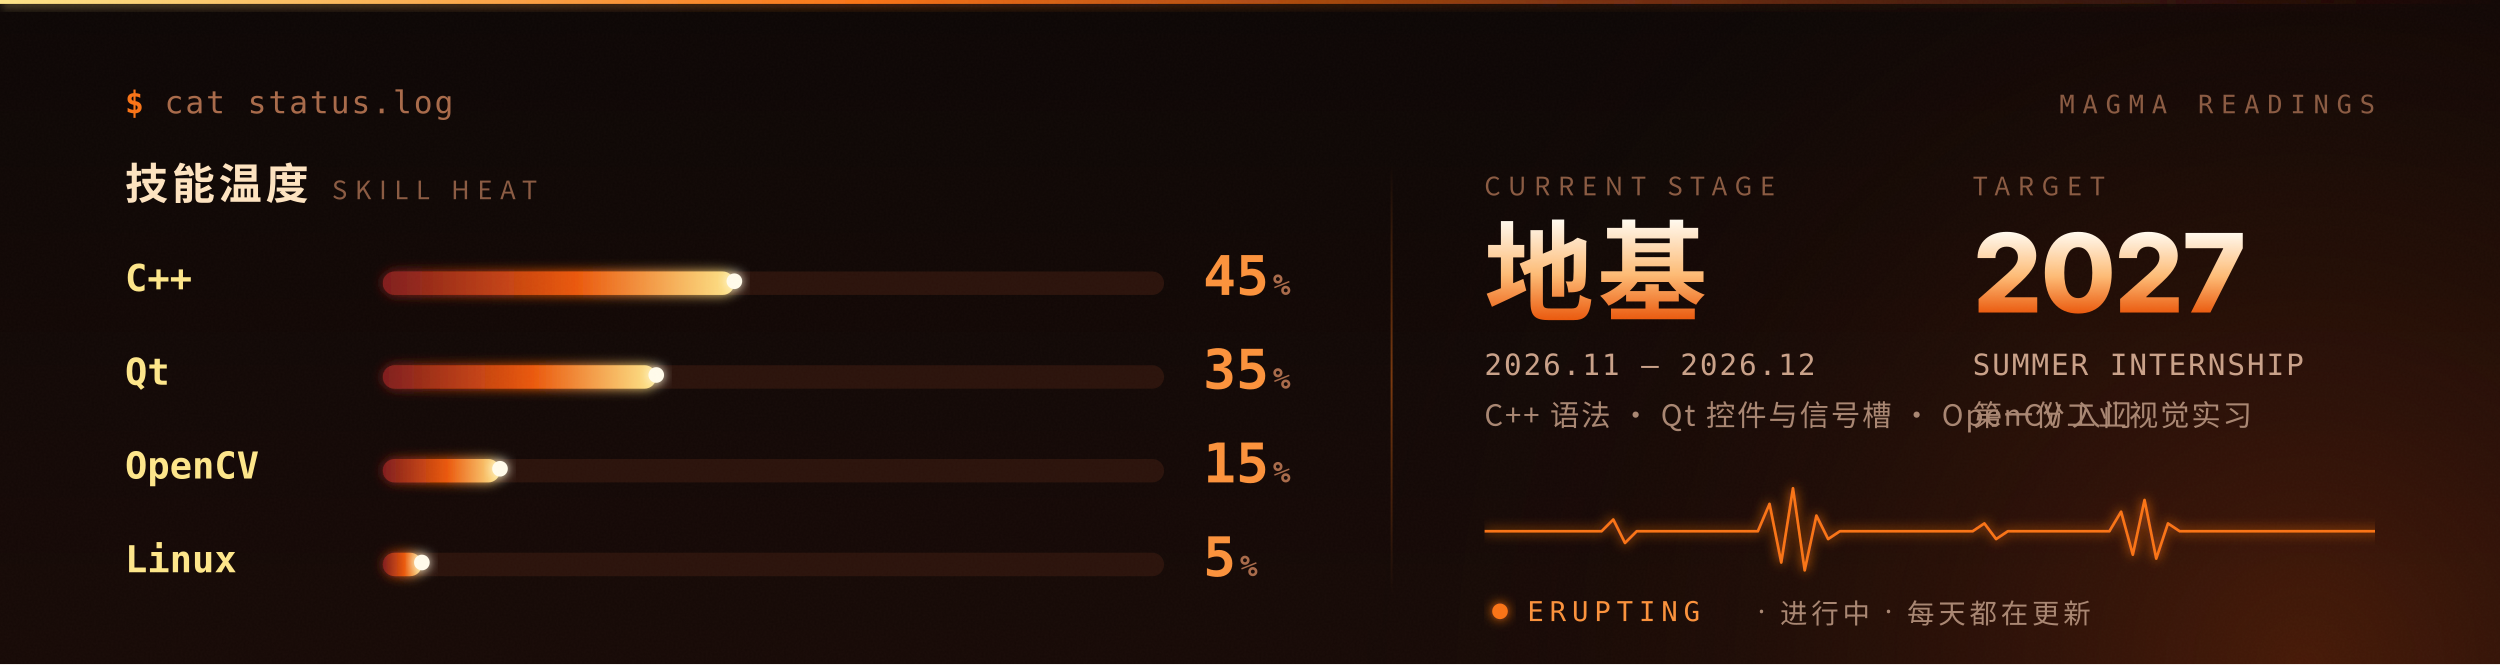
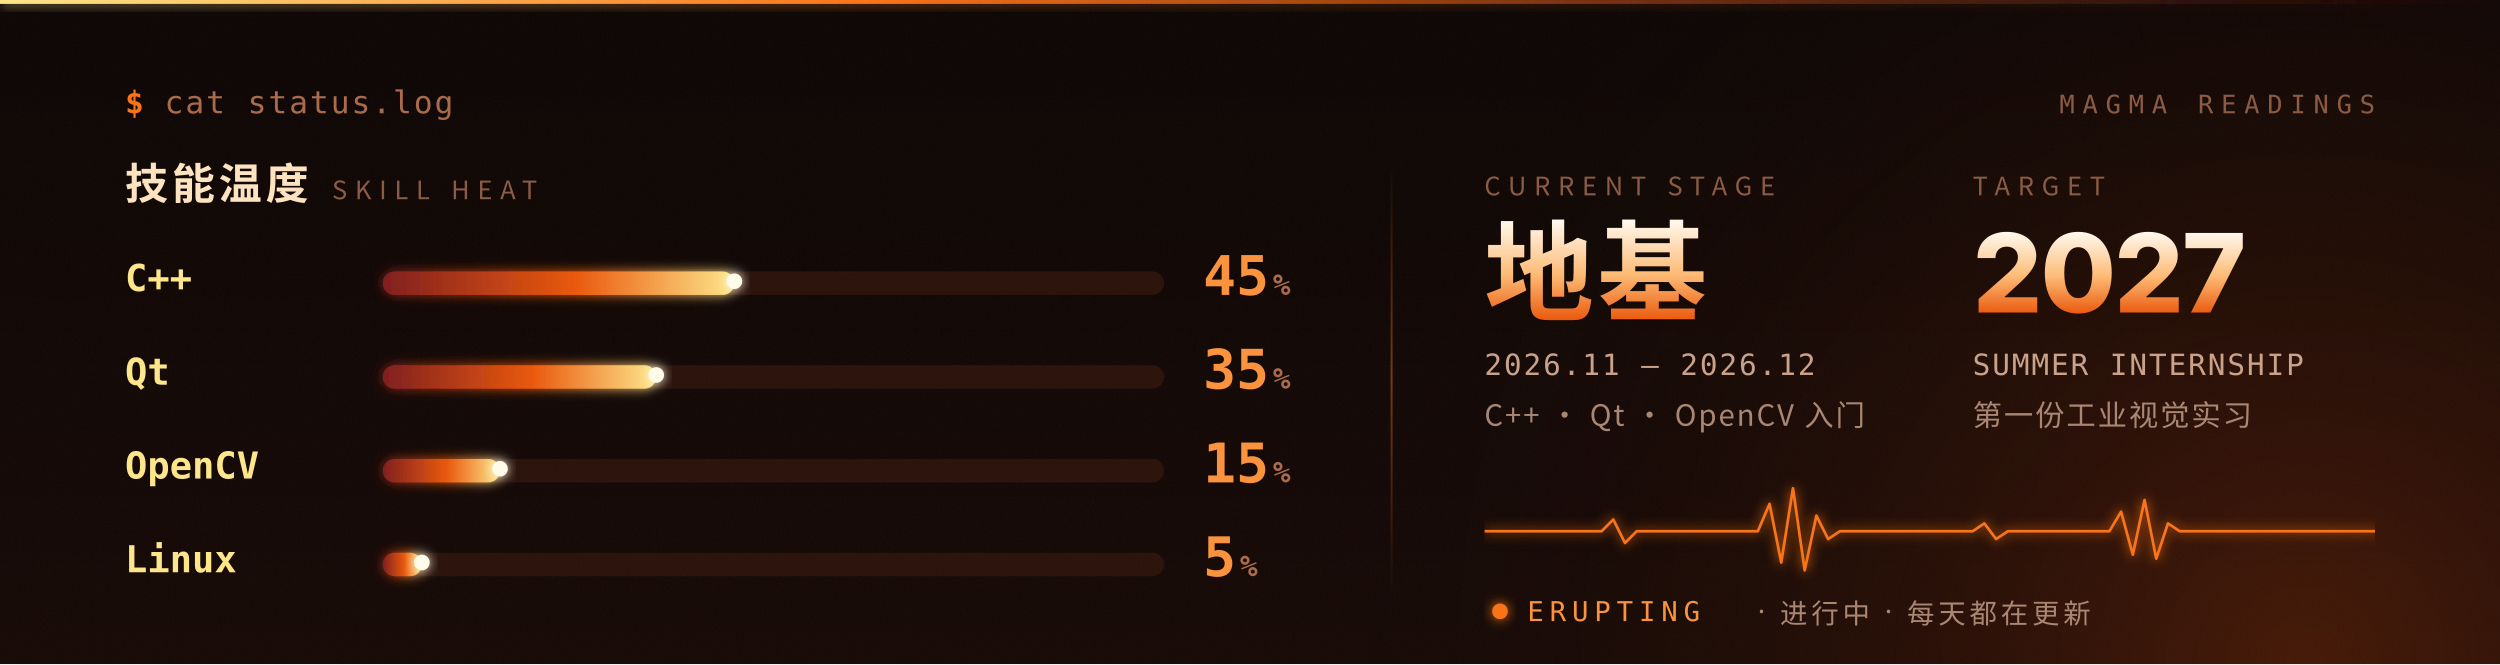
<svg xmlns="http://www.w3.org/2000/svg" viewBox="0 0 1280 340" width="1280" height="340" role="img" aria-label="技能温度与当前状态">
  <defs>
    <linearGradient id="bg" x1="0" y1="0" x2="0" y2="1">
      <stop offset="0%" stop-color="#0c0605" />
      <stop offset="100%" stop-color="#160906" />
    </linearGradient>
    <radialGradient id="warm" cx="1180" cy="340" r="520" gradientUnits="userSpaceOnUse">
      <stop offset="0%" stop-color="#c2410c" stop-opacity="0.28" />
      <stop offset="100%" stop-color="#000" stop-opacity="0" />
    </radialGradient>
    <linearGradient id="edge" x1="0" y1="0" x2="1" y2="0">
      <stop offset="0%" stop-color="#fde68a" />
      <stop offset="35%" stop-color="#f97316" />
      <stop offset="100%" stop-color="#7f1d1d" stop-opacity="0" />
    </linearGradient>
    <linearGradient id="magma" x1="0" y1="0" x2="1" y2="0">
      <stop offset="0%" stop-color="#7f1d1d" />
      <stop offset="55%" stop-color="#ea580c" />
      <stop offset="100%" stop-color="#fde68a" />
    </linearGradient>
    <linearGradient id="big" x1="0" y1="0" x2="0" y2="1">
      <stop offset="0%" stop-color="#fffaf0" />
      <stop offset="55%" stop-color="#fdba74" />
      <stop offset="100%" stop-color="#ea580c" />
    </linearGradient>
    <linearGradient id="rule" x1="0" y1="0" x2="0" y2="1">
      <stop offset="0%" stop-color="#f97316" stop-opacity="0" />
      <stop offset="50%" stop-color="#f97316" stop-opacity="0.45" />
      <stop offset="100%" stop-color="#f97316" stop-opacity="0" />
    </linearGradient>
    <filter id="glow" x="-50%" y="-200%" width="200%" height="500%">
      <feGaussianBlur stdDeviation="3" result="b" />
      <feMerge>
        <feMergeNode in="b" />
        <feMergeNode in="SourceGraphic" />
      </feMerge>
    </filter>
    <filter id="grain">
      <feTurbulence type="fractalNoise" baseFrequency="0.9" numOctaves="2" seed="4" stitchTiles="stitch" />
      <feColorMatrix values="0 0 0 0 1  0 0 0 0 0.7  0 0 0 0 0.5  0 0 0 0.5 0" />
    </filter>
    <clipPath id="seismo">
      <rect x="760" y="244" width="456" height="56" />
    </clipPath>
  </defs>
  <rect width="1280" height="340" fill="url(#bg)" />
  <rect width="1280" height="340" fill="url(#warm)" />
  <rect width="1280" height="2" fill="url(#edge)" filter="url(#glow)" />
  <g font-family="'JetBrains Mono','Cascadia Code','Consolas',monospace">
    <text x="64" y="58" font-size="16" letter-spacing="1" fill="#a86a4a">
      <tspan fill="#f97316" font-weight="700">$</tspan> cat status.log</text>
    <text x="1216" y="58" font-size="13" letter-spacing="4" fill="#8a5a42" text-anchor="end">MAGMA READINGS</text>
  </g>
  <g font-family="'PingFang SC','Microsoft YaHei','Noto Sans CJK SC',sans-serif">
    <text x="64" y="102" font-size="22" font-weight="700" fill="#fde3c0" letter-spacing="2">技能温度</text>
    <text x="170" y="102" font-size="13" fill="#8a5a42" letter-spacing="4">SKILL HEAT</text>
  </g>
  <g font-family="'JetBrains Mono','Cascadia Code','Consolas',monospace">
    <text x="64" y="149" font-size="19" font-weight="600" fill="#fde68a">C++</text>
    <rect x="196" y="139" width="400" height="12" rx="6" fill="#2a120b" />
    <rect x="196" y="139" width="180" height="12" rx="6" fill="url(#magma)" filter="url(#glow)">
      <animate attributeName="width" values="0;180" dur="1.6s" calcMode="spline" keySplines="0.2 0.8 0.2 1" fill="freeze" />
    </rect>
    <circle cx="376" cy="144" r="4" fill="#fffbeb" filter="url(#glow)">
      <animate attributeName="cx" values="196;376" dur="1.6s" calcMode="spline" keySplines="0.2 0.8 0.2 1" fill="freeze" />
      <animate attributeName="r" values="3.4;5;3.4" dur="1.8s" begin="1.6s" repeatCount="indefinite" />
    </circle>
    <text x="616" y="151" font-size="28" font-weight="700" fill="#fb923c">45<tspan font-size="15" fill="#a86a4a" dx="2">%</tspan>
    </text>
    <text x="64" y="197" font-size="19" font-weight="600" fill="#fde68a">Qt</text>
    <rect x="196" y="187" width="400" height="12" rx="6" fill="#2a120b" />
    <rect x="196" y="187" width="140" height="12" rx="6" fill="url(#magma)" filter="url(#glow)">
      <animate attributeName="width" values="0;140" dur="1.8s" calcMode="spline" keySplines="0.2 0.8 0.2 1" fill="freeze" />
    </rect>
    <circle cx="336" cy="192" r="4" fill="#fffbeb" filter="url(#glow)">
      <animate attributeName="cx" values="196;336" dur="1.8s" calcMode="spline" keySplines="0.2 0.8 0.2 1" fill="freeze" />
      <animate attributeName="r" values="3.4;5;3.4" dur="2s" begin="1.8s" repeatCount="indefinite" />
    </circle>
    <text x="616" y="199" font-size="28" font-weight="700" fill="#fb923c">35<tspan font-size="15" fill="#a86a4a" dx="2">%</tspan>
    </text>
    <text x="64" y="245" font-size="19" font-weight="600" fill="#fde68a">OpenCV</text>
    <rect x="196" y="235" width="400" height="12" rx="6" fill="#2a120b" />
    <rect x="196" y="235" width="60" height="12" rx="6" fill="url(#magma)" filter="url(#glow)">
      <animate attributeName="width" values="0;60" dur="2s" calcMode="spline" keySplines="0.2 0.8 0.2 1" fill="freeze" />
    </rect>
    <circle cx="256" cy="240" r="4" fill="#fffbeb" filter="url(#glow)">
      <animate attributeName="cx" values="196;256" dur="2s" calcMode="spline" keySplines="0.2 0.8 0.2 1" fill="freeze" />
      <animate attributeName="r" values="3.4;5;3.4" dur="2.2s" begin="2s" repeatCount="indefinite" />
    </circle>
    <text x="616" y="247" font-size="28" font-weight="700" fill="#fb923c">15<tspan font-size="15" fill="#a86a4a" dx="2">%</tspan>
    </text>
    <text x="64" y="293" font-size="19" font-weight="600" fill="#fde68a">Linux</text>
    <rect x="196" y="283" width="400" height="12" rx="6" fill="#2a120b" />
    <rect x="196" y="283" width="20" height="12" rx="6" fill="url(#magma)" filter="url(#glow)">
      <animate attributeName="width" values="0;20" dur="2.2s" calcMode="spline" keySplines="0.2 0.8 0.2 1" fill="freeze" />
    </rect>
    <circle cx="216" cy="288" r="4" fill="#fffbeb" filter="url(#glow)">
      <animate attributeName="cx" values="196;216" dur="2.2s" calcMode="spline" keySplines="0.2 0.8 0.2 1" fill="freeze" />
      <animate attributeName="r" values="3.4;5;3.4" dur="2.4s" begin="2.2s" repeatCount="indefinite" />
    </circle>
    <text x="616" y="295" font-size="28" font-weight="700" fill="#fb923c">5<tspan font-size="15" fill="#a86a4a" dx="2">%</tspan>
    </text>
  </g>
  <rect x="712" y="84" width="1" height="220" fill="url(#rule)" />
  <g font-family="'PingFang SC','Microsoft YaHei','Noto Sans CJK SC',sans-serif">
    <text x="760" y="100" font-size="13" fill="#8a5a42" letter-spacing="4">CURRENT STAGE</text>
    <text x="760" y="160" font-size="56" font-weight="800" fill="url(#big)" letter-spacing="2">地基</text>
    <text x="760" y="192" font-family="'JetBrains Mono','Cascadia Code','Consolas',monospace" font-size="15" fill="#c9a189" letter-spacing="1">2026.11 – 2026.12</text>
-     <text x="760" y="218" font-size="15" fill="#a88672" letter-spacing="1">C++ 语法 · Qt 控件与信号槽 · OpenCV 入门</text>
+     <text x="760" y="218" font-size="15" fill="#a88672" letter-spacing="1">C++ · Qt · OpenCV 入门</text>
    <text x="1010" y="100" font-size="13" fill="#8a5a42" letter-spacing="4">TARGET</text>
    <text x="1010" y="160" font-family="'Segoe UI','Inter','Helvetica Neue',Arial,sans-serif" font-size="56" font-weight="800" fill="url(#big)" letter-spacing="-1">2027</text>
    <text x="1010" y="192" font-family="'JetBrains Mono','Cascadia Code','Consolas',monospace" font-size="15" fill="#c9a189" letter-spacing="1">SUMMER INTERNSHIP</text>
    <text x="1010" y="218" font-size="15" fill="#a88672" letter-spacing="1">第一份工业视觉实习</text>
  </g>
  <g clip-path="url(#seismo)">
    <g fill="none" stroke="#f97316" stroke-width="1.4" stroke-linejoin="round" filter="url(#glow)">
      <animateTransform attributeName="transform" type="translate" values="0,0;-456,0" dur="6s" repeatCount="indefinite" />
      <path d="M760 272 H 820 L 826 266 L 832 278 L 838 272 H 900 L 906 258 L 912 288 L 918 250 L 924 292 L 930 264 L 936 276 L 942 272 H 1010 L 1016 268 L 1022 276 L 1028 272 H 1080 L 1086 262 L 1092 284 L 1098 256 L 1104 286 L 1110 268 L 1116 272 H 1216                M1216 272 H 1276 L 1282 266 L 1288 278 L 1294 272 H 1356 L 1362 258 L 1368 288 L 1374 250 L 1380 292 L 1386 264 L 1392 276 L 1398 272 H 1466 L 1472 268 L 1478 276 L 1484 272 H 1536 L 1542 262 L 1548 284 L 1554 256 L 1560 286 L 1566 268 L 1572 272 H 1672" />
    </g>
  </g>
  <g font-family="'JetBrains Mono','Cascadia Code','Consolas',monospace">
    <circle cx="768" cy="313" r="4" fill="#f97316" filter="url(#glow)">
      <animate attributeName="opacity" values="1;0.25;1" dur="1.6s" repeatCount="indefinite" />
    </circle>
    <text x="782" y="318" font-size="14" letter-spacing="3" fill="#fb923c">ERUPTING</text>
    <text x="900" y="318" font-family="'PingFang SC','Microsoft YaHei',sans-serif" font-size="14" letter-spacing="2" fill="#a88672">· 进行中 · 每天都在更新</text>
  </g>
  <rect width="1280" height="340" filter="url(#grain)" opacity="0.05" />
</svg>
